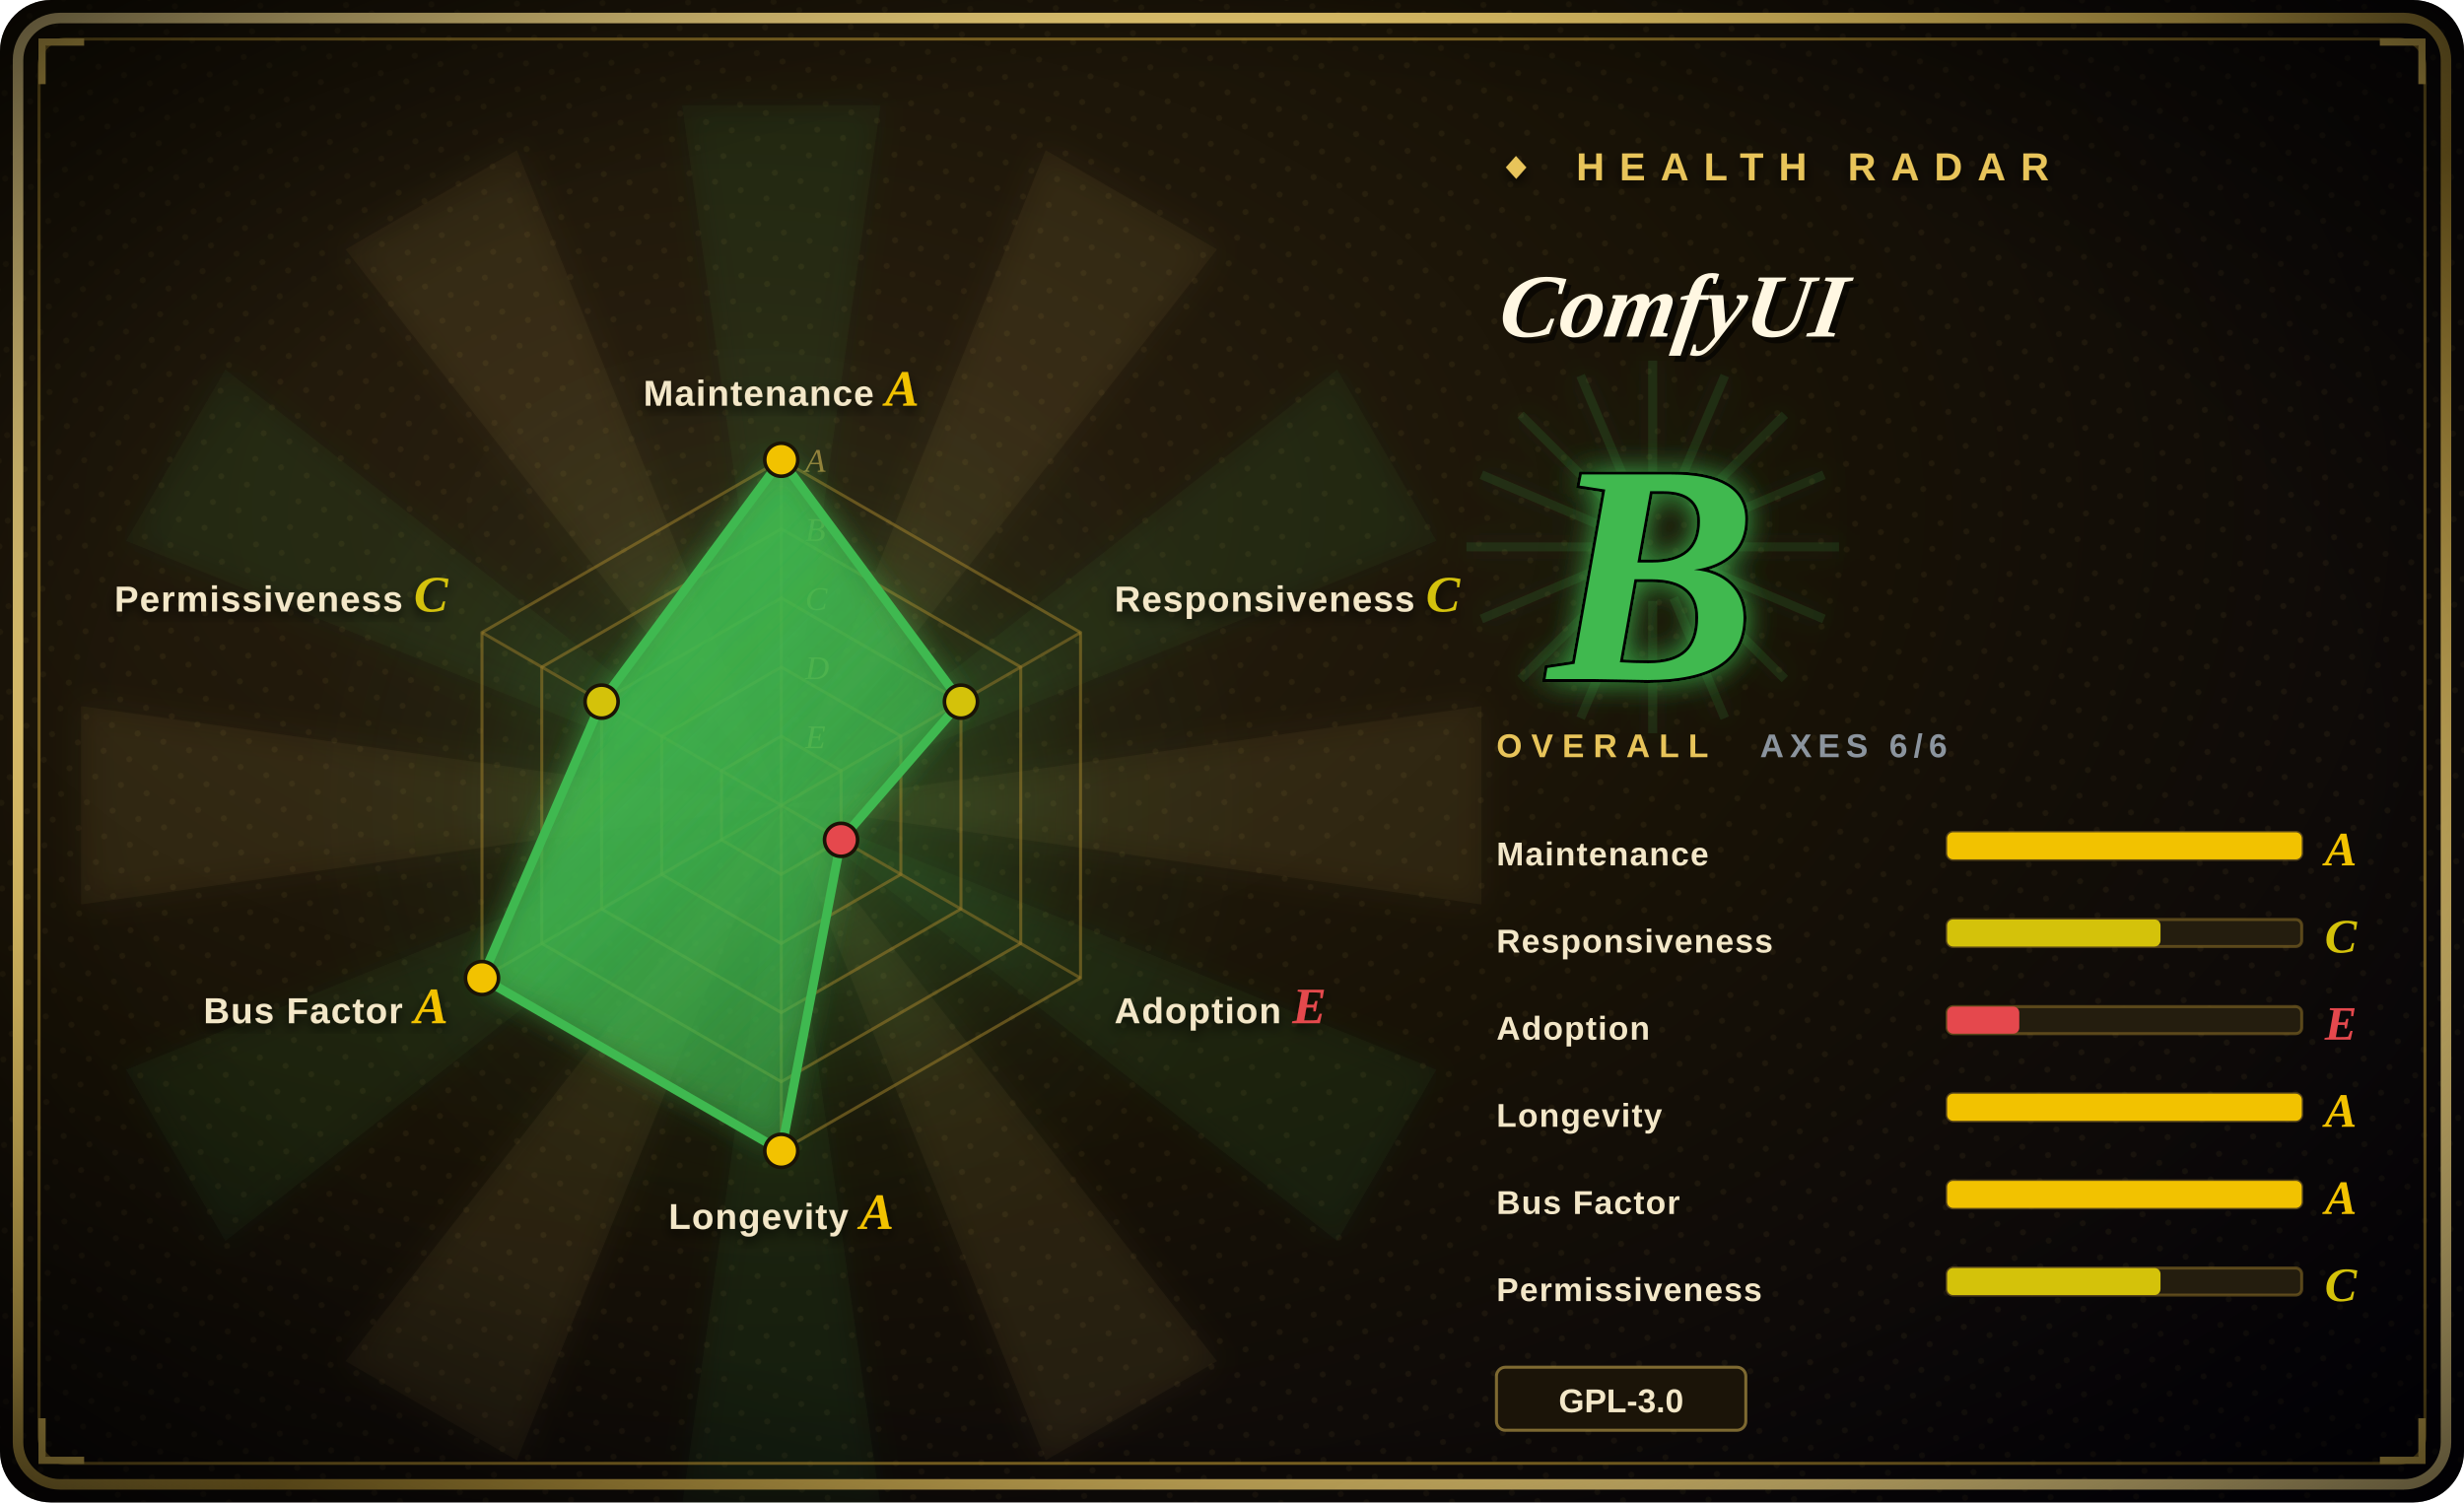
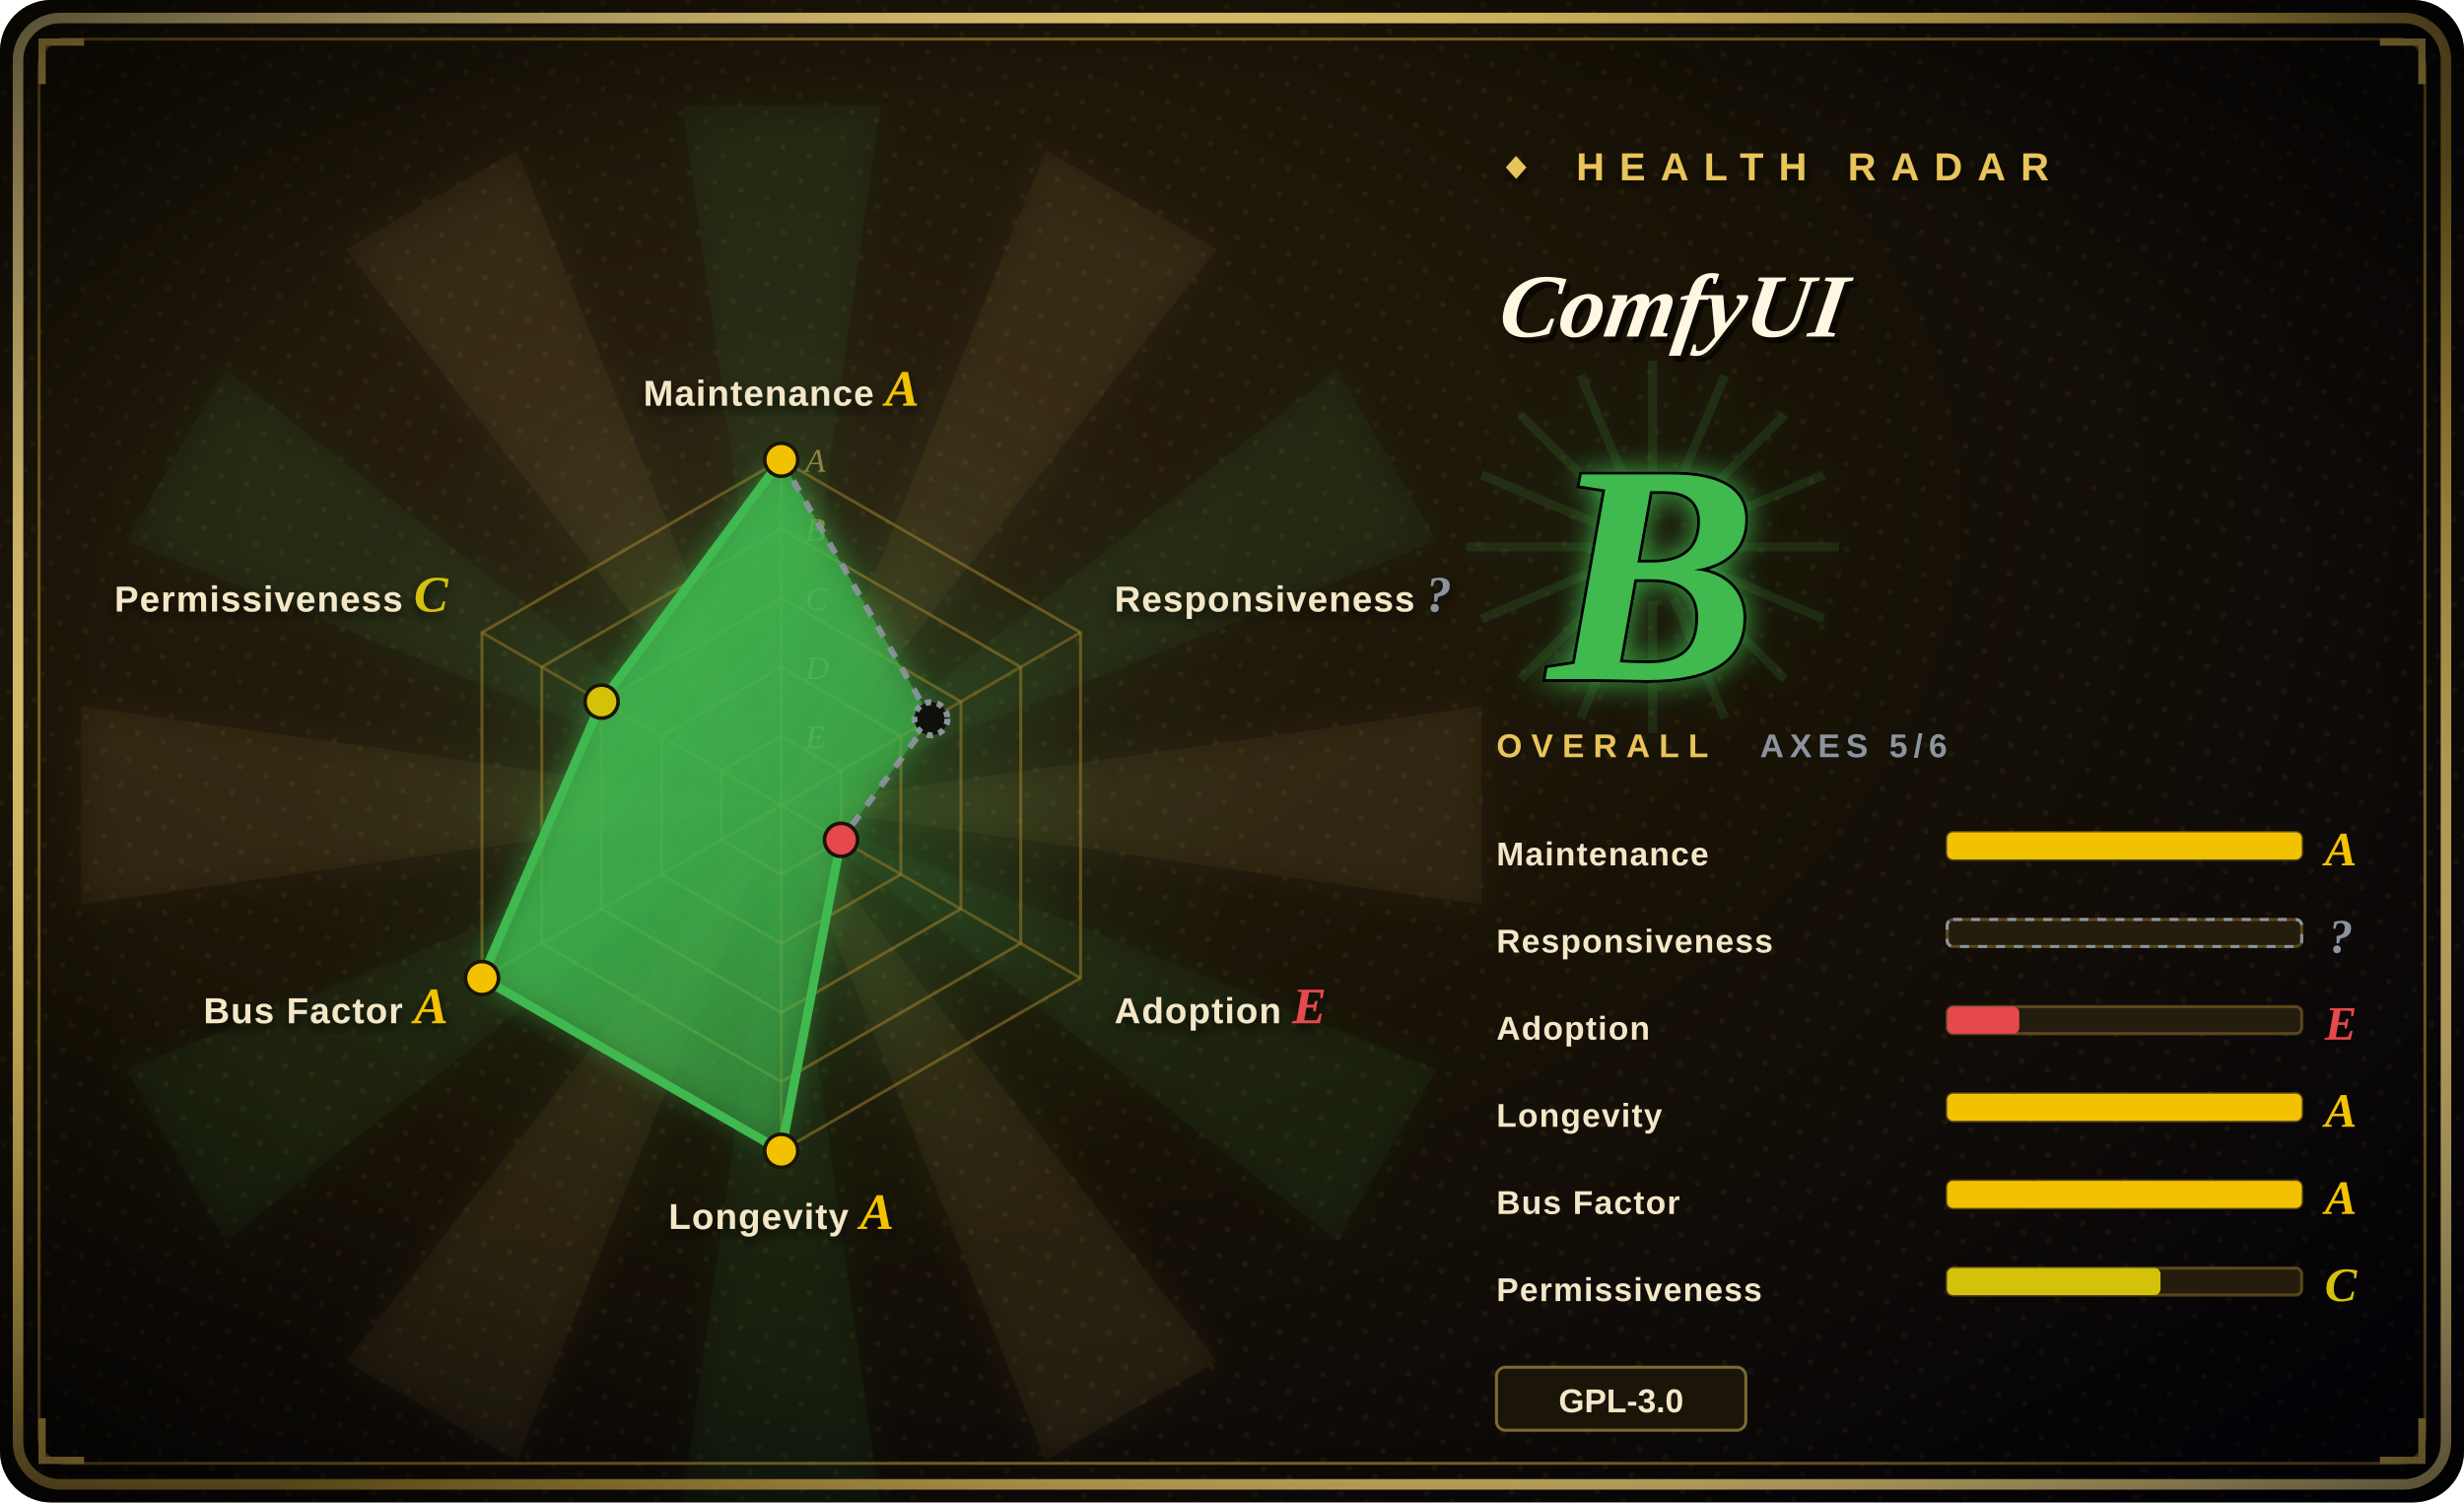
<svg xmlns="http://www.w3.org/2000/svg" width="820" height="500" viewBox="0 0 820 500">
  <defs>
    <radialGradient id="bg" cx="30%" cy="34%" r="90%">
      <stop offset="0%" stop-color="#2a2010" />
      <stop offset="48%" stop-color="#181206" />
      <stop offset="100%" stop-color="#05030a" />
    </radialGradient>
    <radialGradient id="vig" cx="50%" cy="50%" r="72%">
      <stop offset="62%" stop-color="#000000" stop-opacity="0" />
      <stop offset="100%" stop-color="#000000" stop-opacity="0.72" />
    </radialGradient>
    <linearGradient id="frame" x1="0" y1="0" x2="1" y2="1">
      <stop offset="0%" stop-color="#f6dd92" />
      <stop offset="45%" stop-color="#E8C45A" />
      <stop offset="55%" stop-color="#9c7d2a" />
      <stop offset="100%" stop-color="#f6dd92" />
    </linearGradient>
    <linearGradient id="poly" x1="0" y1="0" x2="0.7" y2="1">
      <stop offset="0%" stop-color="#3FB950" stop-opacity="0.92" />
      <stop offset="100%" stop-color="#3FB950" stop-opacity="0.34" />
    </linearGradient>
    <radialGradient id="halo" cx="50%" cy="50%" r="50%">
      <stop offset="0%" stop-color="#3FB950" stop-opacity="0.34" />
      <stop offset="68%" stop-color="#3FB950" stop-opacity="0.04" />
      <stop offset="100%" stop-color="#3FB950" stop-opacity="0" />
    </radialGradient>
    <filter id="glow" x="-60%" y="-60%" width="220%" height="220%">
      <feGaussianBlur stdDeviation="5" result="b" />
      <feMerge>
        <feMergeNode in="b" />
        <feMergeNode in="SourceGraphic" />
      </feMerge>
    </filter>
    <filter id="soft" x="-30%" y="-30%" width="160%" height="160%">
      <feDropShadow dx="0" dy="2" stdDeviation="2" flood-color="#000" flood-opacity="0.7" />
    </filter>
    <pattern id="halftone" width="9" height="9" patternUnits="userSpaceOnUse" patternTransform="rotate(18)">
      <circle cx="2" cy="2" r="1" fill="#E8C45A" fill-opacity="0.06" />
    </pattern>
  </defs>
  <rect width="820" height="500" rx="17" fill="url(#bg)" />
  <rect width="820" height="500" rx="17" fill="url(#halftone)" />
  <g opacity="0.5" filter="url(#glow)">
    <path d="M260,268 L493,235 L493,301 Z" fill="#E8C45A" fill-opacity="0.10" />
    <path d="M260,268 L478,356 L445,413 Z" fill="#3FB950" fill-opacity="0.10" />
    <path d="M260,268 L405,453 L348,486 Z" fill="#E8C45A" fill-opacity="0.10" />
    <path d="M260,268 L293,501 L227,501 Z" fill="#3FB950" fill-opacity="0.10" />
    <path d="M260,268 L172,486 L115,453 Z" fill="#E8C45A" fill-opacity="0.10" />
    <path d="M260,268 L75,413 L42,356 Z" fill="#3FB950" fill-opacity="0.10" />
    <path d="M260,268 L27,301 L27,235 Z" fill="#E8C45A" fill-opacity="0.10" />
    <path d="M260,268 L42,180 L75,123 Z" fill="#3FB950" fill-opacity="0.10" />
    <path d="M260,268 L115,83 L172,50 Z" fill="#E8C45A" fill-opacity="0.10" />
    <path d="M260,268 L227,35 L293,35 Z" fill="#3FB950" fill-opacity="0.10" />
    <path d="M260,268 L348,50 L405,83 Z" fill="#E8C45A" fill-opacity="0.10" />
    <path d="M260,268 L445,123 L478,180 Z" fill="#3FB950" fill-opacity="0.10" />
  </g>
  <circle cx="260" cy="268" r="161" fill="url(#halo)" />
  <rect x="6" y="6" width="808" height="488" rx="14" fill="none" stroke="url(#frame)" stroke-width="3.5" />
  <rect x="13" y="13" width="794" height="474" rx="9" fill="none" stroke="#9c7d2a" stroke-width="1" stroke-opacity="0.8" />
  <path d="M14,28 L14,14 L28,14" fill="none" stroke="#E8C45A" stroke-width="2.4" />
  <path d="M806,28 L806,14 L792,14" fill="none" stroke="#E8C45A" stroke-width="2.4" />
  <path d="M14,472 L14,486 L28,486" fill="none" stroke="#E8C45A" stroke-width="2.4" />
  <path d="M806,472 L806,486 L792,486" fill="none" stroke="#E8C45A" stroke-width="2.4" />
  <rect width="820" height="500" rx="17" fill="url(#vig)" />
  <polygon points="260.0,153.0 359.6,210.5 359.6,325.5 260.0,383.0 160.4,325.5 160.4,210.5" fill="none" stroke="#9c7d2a" stroke-opacity="0.55" stroke-width="1" />
  <polygon points="260.0,176.0 339.7,222.0 339.7,314.0 260.0,360.0 180.3,314.0 180.3,222.0" fill="none" stroke="#9c7d2a" stroke-opacity="0.55" stroke-width="1" />
  <polygon points="260.0,199.0 319.8,233.5 319.8,302.5 260.0,337.0 200.2,302.5 200.2,233.5" fill="none" stroke="#9c7d2a" stroke-opacity="0.55" stroke-width="1" />
  <polygon points="260.0,222.0 299.8,245.0 299.8,291.0 260.0,314.0 220.2,291.0 220.2,245.0" fill="none" stroke="#9c7d2a" stroke-opacity="0.55" stroke-width="1" />
  <polygon points="260.0,245.0 279.9,256.5 279.9,279.5 260.0,291.0 240.1,279.5 240.1,256.5" fill="none" stroke="#9c7d2a" stroke-opacity="0.55" stroke-width="1" />
  <line x1="260" y1="268" x2="260.0" y2="153.0" stroke="#9c7d2a" stroke-opacity="0.5" stroke-width="1" />
  <line x1="260" y1="268" x2="359.6" y2="210.5" stroke="#9c7d2a" stroke-opacity="0.5" stroke-width="1" />
  <line x1="260" y1="268" x2="359.6" y2="325.5" stroke="#9c7d2a" stroke-opacity="0.5" stroke-width="1" />
  <line x1="260" y1="268" x2="260.0" y2="383.0" stroke="#9c7d2a" stroke-opacity="0.5" stroke-width="1" />
  <line x1="260" y1="268" x2="160.4" y2="325.5" stroke="#9c7d2a" stroke-opacity="0.5" stroke-width="1" />
  <line x1="260" y1="268" x2="160.4" y2="210.5" stroke="#9c7d2a" stroke-opacity="0.5" stroke-width="1" />
  <text x="268" y="157.0" font-size="11" font-style="italic" fill="#E8C45A" fill-opacity="0.55" font-family="'Georgia','Times New Roman',serif">A</text>
  <text x="268" y="180.0" font-size="11" font-style="italic" fill="#E8C45A" fill-opacity="0.55" font-family="'Georgia','Times New Roman',serif">B</text>
  <text x="268" y="203.0" font-size="11" font-style="italic" fill="#E8C45A" fill-opacity="0.55" font-family="'Georgia','Times New Roman',serif">C</text>
  <text x="268" y="226.0" font-size="11" font-style="italic" fill="#E8C45A" fill-opacity="0.55" font-family="'Georgia','Times New Roman',serif">D</text>
  <text x="268" y="249.0" font-size="11" font-style="italic" fill="#E8C45A" fill-opacity="0.55" font-family="'Georgia','Times New Roman',serif">E</text>
-   <polygon points="260.0,153.0 319.8,233.5 279.9,279.5 260.0,383.0 160.4,325.5 200.2,233.5" fill="url(#poly)" filter="url(#glow)" />
-   <line x1="260.0" y1="153.0" x2="319.8" y2="233.5" stroke="#3FB950" stroke-width="3" />
-   <line x1="319.8" y1="233.5" x2="279.9" y2="279.5" stroke="#3FB950" stroke-width="3" />
+   <polygon points="260.0,153.0 309.8,239.2 279.9,279.5 260.0,383.0 160.4,325.5 200.2,233.5" fill="url(#poly)" filter="url(#glow)" />
+   <line x1="260.0" y1="153.0" x2="309.8" y2="239.2" stroke="#8B949E" stroke-width="2" stroke-dasharray="4 4" stroke-opacity="0.92" />
+   <line x1="309.8" y1="239.2" x2="279.9" y2="279.5" stroke="#8B949E" stroke-width="2" stroke-dasharray="4 4" stroke-opacity="0.92" />
  <line x1="279.9" y1="279.5" x2="260.0" y2="383.0" stroke="#3FB950" stroke-width="3" />
  <line x1="260.0" y1="383.0" x2="160.4" y2="325.5" stroke="#3FB950" stroke-width="3" />
  <line x1="160.4" y1="325.5" x2="200.2" y2="233.5" stroke="#3FB950" stroke-width="3" />
  <line x1="200.2" y1="233.5" x2="260.0" y2="153.0" stroke="#3FB950" stroke-width="3" />
  <circle cx="260.0" cy="153.0" r="5.5" fill="#F2C200" stroke="#1a1306" stroke-width="1.2" />
-   <circle cx="319.8" cy="233.5" r="5.5" fill="#D4C20A" stroke="#1a1306" stroke-width="1.2" />
+   <circle cx="309.8" cy="239.2" r="5.5" fill="#10100b" stroke="#8B949E" stroke-width="2" stroke-dasharray="2 2" />
  <circle cx="279.9" cy="279.5" r="5.5" fill="#E5484D" stroke="#1a1306" stroke-width="1.2" />
  <circle cx="260.0" cy="383.0" r="5.5" fill="#F2C200" stroke="#1a1306" stroke-width="1.2" />
  <circle cx="160.4" cy="325.5" r="5.5" fill="#F2C200" stroke="#1a1306" stroke-width="1.2" />
  <circle cx="200.2" cy="233.5" r="5.5" fill="#D4C20A" stroke="#1a1306" stroke-width="1.2" />
  <text x="260.0" y="135.0" font-size="12" font-weight="900" fill="#f3e7c8" text-anchor="middle" font-family="'Arial Black','Helvetica Neue',Arial,sans-serif" letter-spacing="0.4" filter="url(#soft)">Maintenance <tspan fill="#F2C200" font-family="'Georgia','Times New Roman',serif" font-style="italic" font-size="17">A</tspan>
  </text>
-   <text x="370.9" y="203.5" font-size="12" font-weight="900" fill="#f3e7c8" text-anchor="start" font-family="'Arial Black','Helvetica Neue',Arial,sans-serif" letter-spacing="0.4" filter="url(#soft)">Responsiveness <tspan fill="#D4C20A" font-family="'Georgia','Times New Roman',serif" font-style="italic" font-size="17">C</tspan>
+   <text x="370.9" y="203.5" font-size="12" font-weight="900" fill="#f3e7c8" text-anchor="start" font-family="'Arial Black','Helvetica Neue',Arial,sans-serif" letter-spacing="0.4" filter="url(#soft)">Responsiveness <tspan fill="#8B949E" font-family="'Georgia','Times New Roman',serif" font-style="italic" font-size="17">?</tspan>
  </text>
  <text x="370.9" y="340.5" font-size="12" font-weight="900" fill="#f3e7c8" text-anchor="start" font-family="'Arial Black','Helvetica Neue',Arial,sans-serif" letter-spacing="0.4" filter="url(#soft)">Adoption <tspan fill="#E5484D" font-family="'Georgia','Times New Roman',serif" font-style="italic" font-size="17">E</tspan>
  </text>
  <text x="260.0" y="409.0" font-size="12" font-weight="900" fill="#f3e7c8" text-anchor="middle" font-family="'Arial Black','Helvetica Neue',Arial,sans-serif" letter-spacing="0.4" filter="url(#soft)">Longevity <tspan fill="#F2C200" font-family="'Georgia','Times New Roman',serif" font-style="italic" font-size="17">A</tspan>
  </text>
  <text x="149.1" y="340.5" font-size="12" font-weight="900" fill="#f3e7c8" text-anchor="end" font-family="'Arial Black','Helvetica Neue',Arial,sans-serif" letter-spacing="0.4" filter="url(#soft)">Bus Factor <tspan fill="#F2C200" font-family="'Georgia','Times New Roman',serif" font-style="italic" font-size="17">A</tspan>
  </text>
  <text x="149.1" y="203.5" font-size="12" font-weight="900" fill="#f3e7c8" text-anchor="end" font-family="'Arial Black','Helvetica Neue',Arial,sans-serif" letter-spacing="0.4" filter="url(#soft)">Permissiveness <tspan fill="#D4C20A" font-family="'Georgia','Times New Roman',serif" font-style="italic" font-size="17">C</tspan>
  </text>
  <text x="498" y="60" font-size="13" letter-spacing="5" fill="#E8C45A" font-weight="900" font-family="'Arial Black','Helvetica Neue',Arial,sans-serif" filter="url(#soft)">◆ HEALTH RADAR</text>
  <g transform="translate(498,112) skewX(-9)">
    <text x="2" y="2" font-size="30" font-weight="900" font-style="italic" fill="#000" fill-opacity="0.6" font-family="'Georgia','Times New Roman',serif">ComfyUI</text>
    <text x="0" y="0" font-size="30" font-weight="900" font-style="italic" fill="#fff7e2" font-family="'Georgia','Times New Roman',serif">ComfyUI</text>
  </g>
  <line x1="498" y1="124" x2="648" y2="124" stroke="url(#frame)" stroke-width="2" />
  <g opacity="0.85" filter="url(#glow)">
    <line x1="568" y1="182" x2="612" y2="182" stroke="#3FB950" stroke-opacity="0.16" stroke-width="3" />
    <line x1="567" y1="189" x2="607" y2="206" stroke="#3FB950" stroke-opacity="0.16" stroke-width="3" />
    <line x1="563" y1="195" x2="594" y2="226" stroke="#3FB950" stroke-opacity="0.16" stroke-width="3" />
    <line x1="557" y1="199" x2="574" y2="239" stroke="#3FB950" stroke-opacity="0.16" stroke-width="3" />
    <line x1="550" y1="200" x2="550" y2="244" stroke="#3FB950" stroke-opacity="0.16" stroke-width="3" />
    <line x1="543" y1="199" x2="526" y2="239" stroke="#3FB950" stroke-opacity="0.16" stroke-width="3" />
    <line x1="537" y1="195" x2="506" y2="226" stroke="#3FB950" stroke-opacity="0.16" stroke-width="3" />
    <line x1="533" y1="189" x2="493" y2="206" stroke="#3FB950" stroke-opacity="0.16" stroke-width="3" />
    <line x1="532" y1="182" x2="488" y2="182" stroke="#3FB950" stroke-opacity="0.16" stroke-width="3" />
    <line x1="533" y1="175" x2="493" y2="158" stroke="#3FB950" stroke-opacity="0.16" stroke-width="3" />
    <line x1="537" y1="169" x2="506" y2="138" stroke="#3FB950" stroke-opacity="0.16" stroke-width="3" />
    <line x1="543" y1="165" x2="526" y2="125" stroke="#3FB950" stroke-opacity="0.16" stroke-width="3" />
    <line x1="550" y1="164" x2="550" y2="120" stroke="#3FB950" stroke-opacity="0.16" stroke-width="3" />
    <line x1="557" y1="165" x2="574" y2="125" stroke="#3FB950" stroke-opacity="0.16" stroke-width="3" />
    <line x1="563" y1="169" x2="594" y2="138" stroke="#3FB950" stroke-opacity="0.16" stroke-width="3" />
    <line x1="567" y1="175" x2="607" y2="158" stroke="#3FB950" stroke-opacity="0.16" stroke-width="3" />
  </g>
  <text x="550" y="226" font-size="104" font-weight="900" font-style="italic" text-anchor="middle" fill="#3FB950" stroke="#000" stroke-width="2" paint-order="stroke" font-family="'Georgia','Times New Roman',serif" filter="url(#glow)">B</text>
  <text x="498" y="252" font-size="11" letter-spacing="3" fill="#E8C45A" font-family="'Arial Black','Helvetica Neue',Arial,sans-serif" font-weight="900">OVERALL</text>
-   <text x="648" y="252" font-size="11" letter-spacing="2" fill="#8B949E" font-family="'Arial Black','Helvetica Neue',Arial,sans-serif" font-weight="900" text-anchor="end">AXES 6/6</text>
+   <text x="648" y="252" font-size="11" letter-spacing="2" fill="#8B949E" font-family="'Arial Black','Helvetica Neue',Arial,sans-serif" font-weight="900" text-anchor="end">AXES 5/6</text>
  <text x="498" y="288" font-size="11" font-weight="900" fill="#f3e7c8" font-family="'Arial Black','Helvetica Neue',Arial,sans-serif" letter-spacing="0.4">Maintenance</text>
  <rect x="648" y="277" width="118" height="9" rx="2" fill="#241d0e" stroke="#9c7d2a" stroke-opacity="0.5" />
  <rect x="648" y="277" width="118" height="9" rx="2" fill="#F2C200" />
  <text x="779" y="288" font-size="16" font-weight="900" font-style="italic" fill="#F2C200" font-family="'Georgia','Times New Roman',serif" text-anchor="middle">A</text>
  <text x="498" y="317" font-size="11" font-weight="900" fill="#f3e7c8" font-family="'Arial Black','Helvetica Neue',Arial,sans-serif" letter-spacing="0.4">Responsiveness</text>
  <rect x="648" y="306" width="118" height="9" rx="2" fill="#241d0e" stroke="#9c7d2a" stroke-opacity="0.5" />
-   <rect x="648" y="306" width="71" height="9" rx="2" fill="#D4C20A" />
-   <text x="779" y="317" font-size="16" font-weight="900" font-style="italic" fill="#D4C20A" font-family="'Georgia','Times New Roman',serif" text-anchor="middle">C</text>
+   <rect x="648" y="306" width="118" height="9" rx="2" fill="none" stroke="#8B949E" stroke-dasharray="3 3" />
+   <text x="779" y="317" font-size="16" font-weight="900" font-style="italic" fill="#8B949E" font-family="'Georgia','Times New Roman',serif" text-anchor="middle">?</text>
  <text x="498" y="346" font-size="11" font-weight="900" fill="#f3e7c8" font-family="'Arial Black','Helvetica Neue',Arial,sans-serif" letter-spacing="0.4">Adoption</text>
  <rect x="648" y="335" width="118" height="9" rx="2" fill="#241d0e" stroke="#9c7d2a" stroke-opacity="0.5" />
  <rect x="648" y="335" width="24" height="9" rx="2" fill="#E5484D" />
  <text x="779" y="346" font-size="16" font-weight="900" font-style="italic" fill="#E5484D" font-family="'Georgia','Times New Roman',serif" text-anchor="middle">E</text>
  <text x="498" y="375" font-size="11" font-weight="900" fill="#f3e7c8" font-family="'Arial Black','Helvetica Neue',Arial,sans-serif" letter-spacing="0.4">Longevity</text>
  <rect x="648" y="364" width="118" height="9" rx="2" fill="#241d0e" stroke="#9c7d2a" stroke-opacity="0.5" />
  <rect x="648" y="364" width="118" height="9" rx="2" fill="#F2C200" />
  <text x="779" y="375" font-size="16" font-weight="900" font-style="italic" fill="#F2C200" font-family="'Georgia','Times New Roman',serif" text-anchor="middle">A</text>
  <text x="498" y="404" font-size="11" font-weight="900" fill="#f3e7c8" font-family="'Arial Black','Helvetica Neue',Arial,sans-serif" letter-spacing="0.4">Bus Factor</text>
  <rect x="648" y="393" width="118" height="9" rx="2" fill="#241d0e" stroke="#9c7d2a" stroke-opacity="0.5" />
  <rect x="648" y="393" width="118" height="9" rx="2" fill="#F2C200" />
  <text x="779" y="404" font-size="16" font-weight="900" font-style="italic" fill="#F2C200" font-family="'Georgia','Times New Roman',serif" text-anchor="middle">A</text>
  <text x="498" y="433" font-size="11" font-weight="900" fill="#f3e7c8" font-family="'Arial Black','Helvetica Neue',Arial,sans-serif" letter-spacing="0.4">Permissiveness</text>
  <rect x="648" y="422" width="118" height="9" rx="2" fill="#241d0e" stroke="#9c7d2a" stroke-opacity="0.5" />
  <rect x="648" y="422" width="71" height="9" rx="2" fill="#D4C20A" />
  <text x="779" y="433" font-size="16" font-weight="900" font-style="italic" fill="#D4C20A" font-family="'Georgia','Times New Roman',serif" text-anchor="middle">C</text>
  <rect x="498" y="455" width="83" height="21" rx="3" fill="#1b1408" stroke="#E8C45A" stroke-opacity="0.5" />
  <text x="539.5" y="470" font-size="11" font-weight="700" fill="#f3e7c8" text-anchor="middle" font-family="'Arial Black','Helvetica Neue',Arial,sans-serif">GPL-3.0</text>
</svg>
